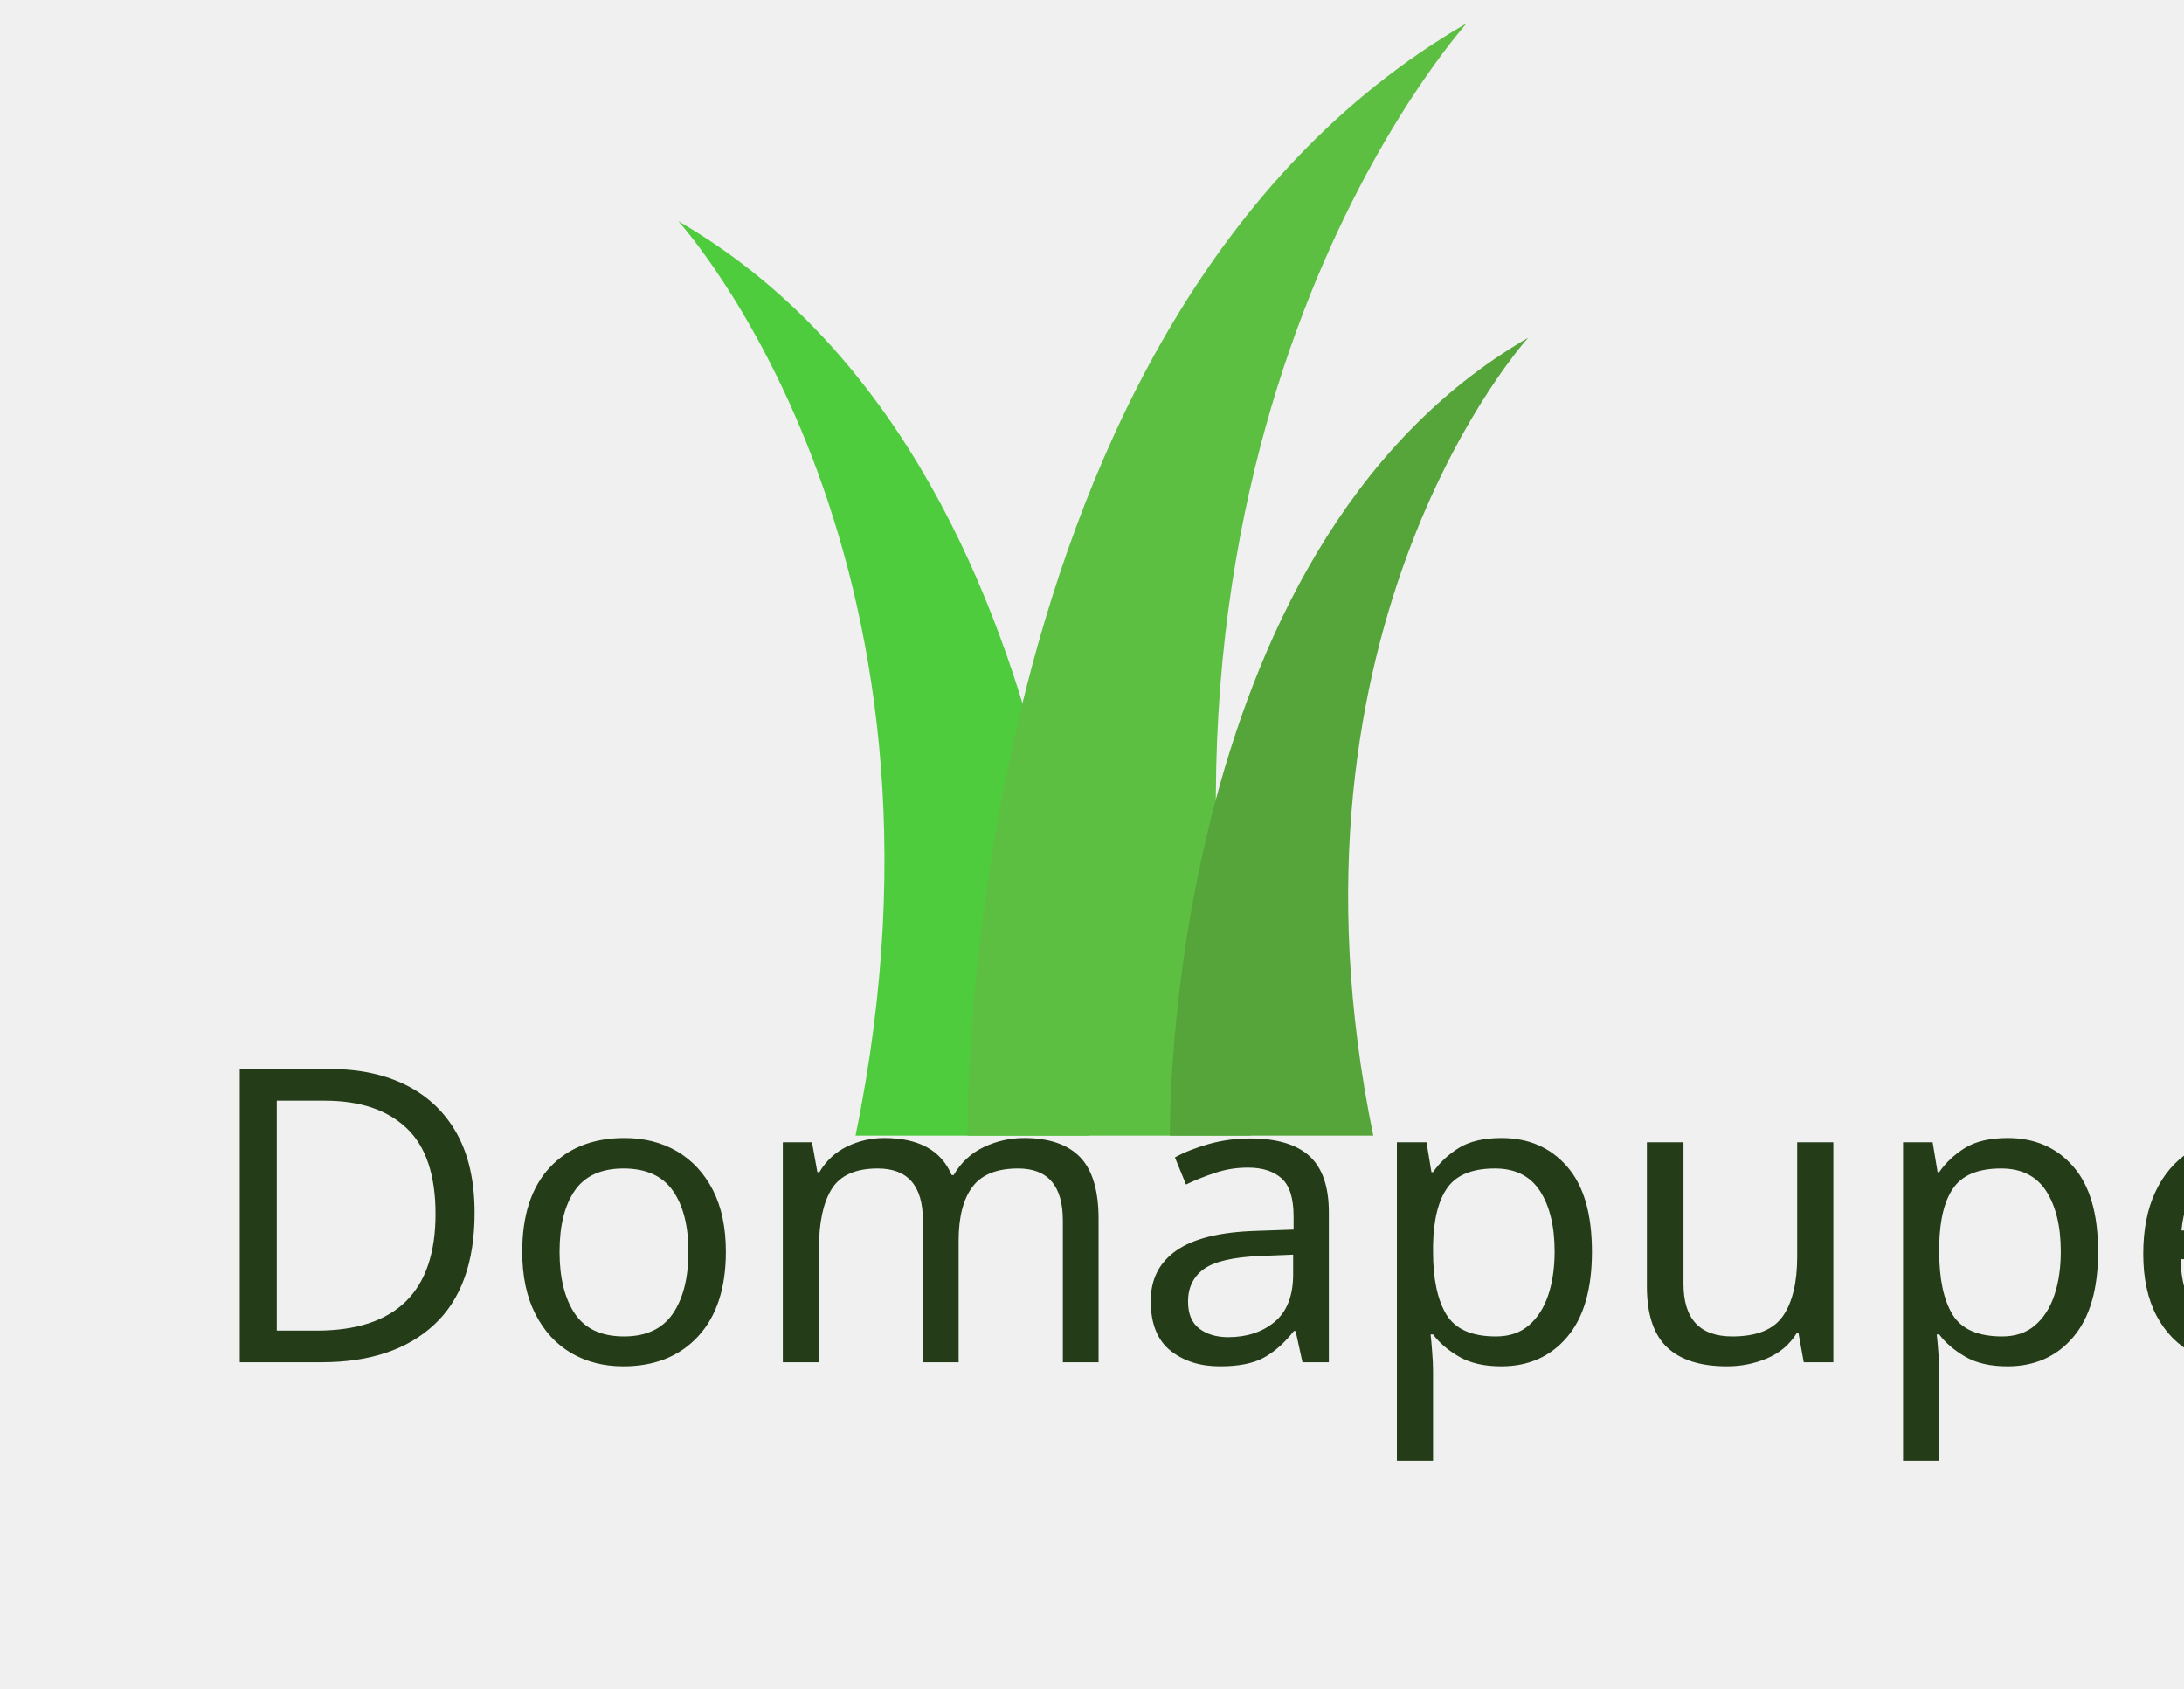
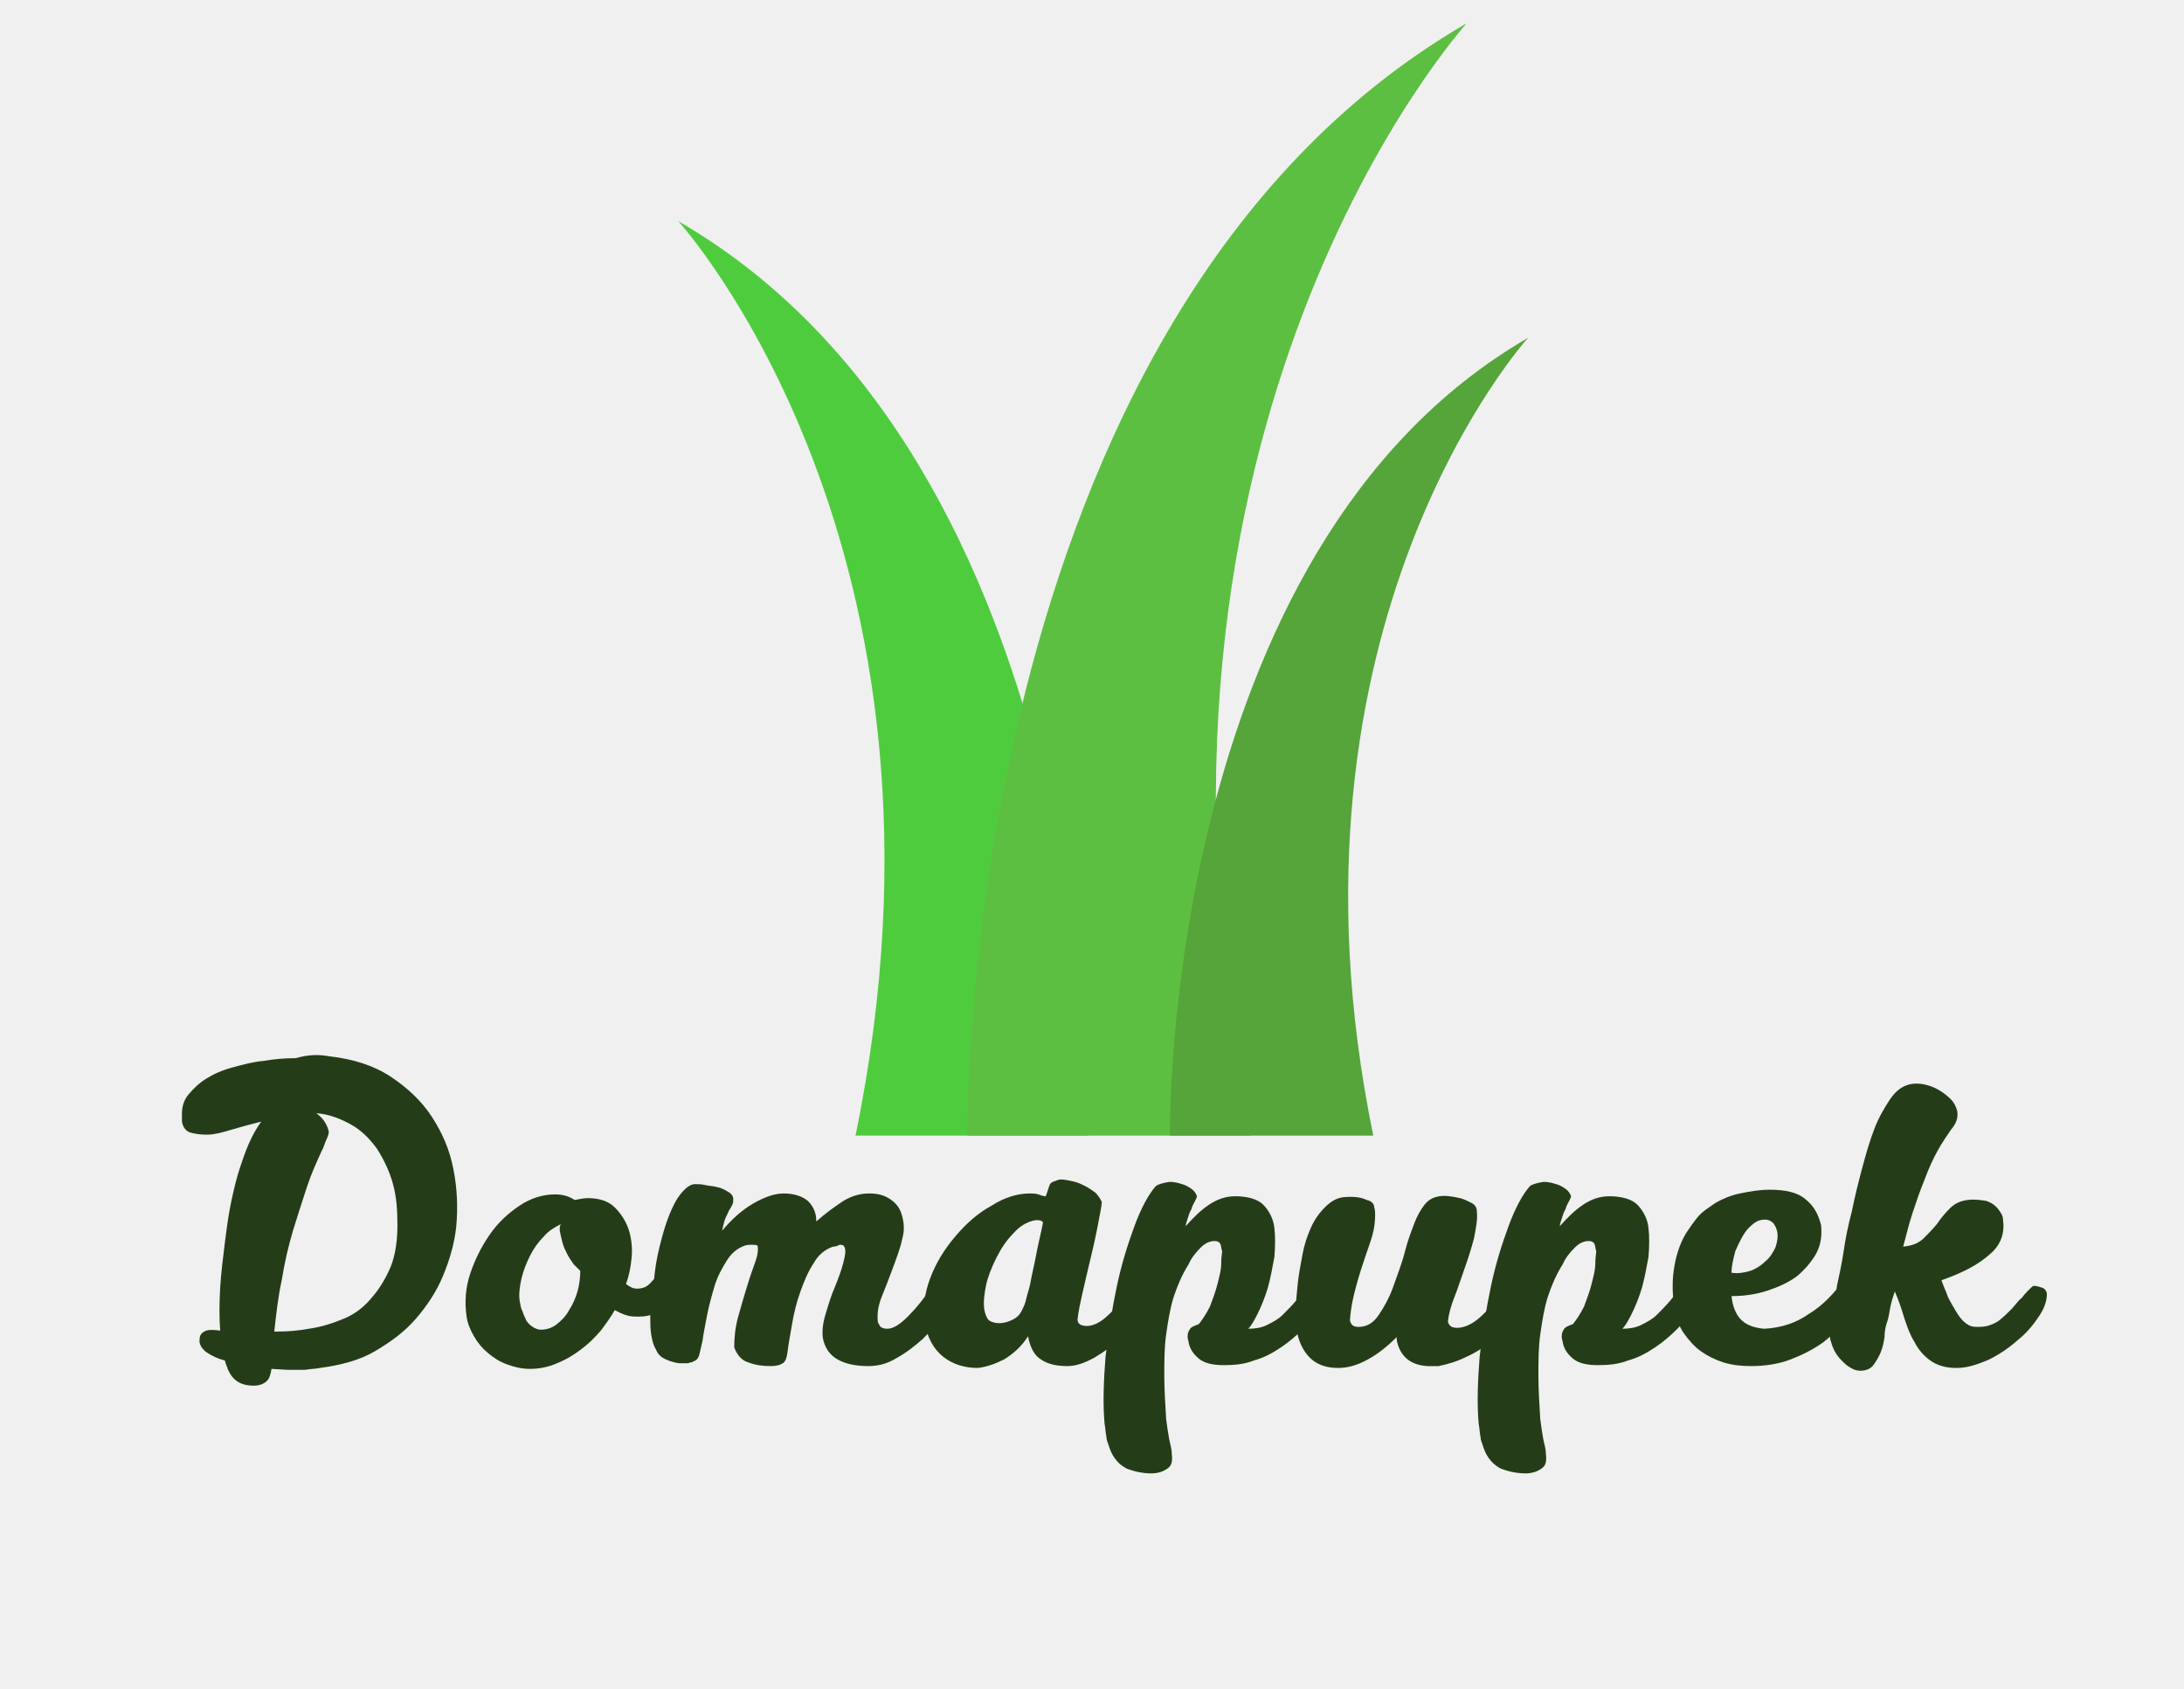
<svg xmlns="http://www.w3.org/2000/svg" version="1.1" id="Vrstva_1" x="0px" y="0px" viewBox="0 0 234.1 181" style="enable-background:new 0 0 234.1 181;" xml:space="preserve">
  <style type="text/css">
	.st0{fill:#4FCC3E;}
	.st1{fill:#FFFFFF;stroke:#000000;stroke-miterlimit:10;}
	.st2{fill:#5DBF41;}
	.st3{fill:#55A53A;}
	.st4{fill:none;}
- 	.st5{fill:#243D18;}
- 	.st6{font-family:'Kitten';}
- 	.st7{font-size:44px;}
- 	.st8{display:none;fill:#7B7F79;}
- 	.st9{font-family:'CocoGothicAlternate-UltLtIta';}
- 	.st10{font-size:12px;}
+ 	.st5{enable-background:new    ;}
+ 	.st6{fill:#243D18;}
+ 	.st7{display:none;fill:#7B7F79;enable-background:new    ;}
+ 	.st8{font-family:'CocoGothicAlternate-UltLtIta';}
+ 	.st9{font-size:12px;}
</style>
  <path class="st0" d="M91.7,121.7h25c0,0,1-72-44-98C72.7,23.7,104.7,58.7,91.7,121.7z" />
  <path class="st1" d="M108.8,72.7" />
  <path class="st1" d="M140.7,121.7" />
  <path class="st2" d="M134.1,121.7h-30.4c0,0-1.2-87.5,53.5-119.2C157.2,2.6,118.3,45.1,134.1,121.7z" />
  <path class="st3" d="M147.2,121.7h-21.8c0,0-0.9-62.8,38.4-85.5C163.8,36.2,135.9,66.8,147.2,121.7z" />
  <rect x="21.4" y="115.3" class="st4" width="232.3" height="47.8" />
-   <text transform="matrix(1 0 0 1 21.4344 145.9887)" class="st5 st6 st7">Domapupek</text>
+   <g class="st5">
+     <path class="st6" d="M35.3,113.2c2.6,0.3,4.8,1,6.6,2.2c1.8,1.2,3.3,2.6,4.4,4.3c1.1,1.7,1.9,3.5,2.3,5.6c0.4,2,0.5,4.1,0.3,6.2   c-0.2,1.8-0.7,3.5-1.4,5.2c-0.7,1.7-1.7,3.2-2.9,4.6c-1.2,1.4-2.7,2.5-4.4,3.5s-3.7,1.5-5.9,1.8c-0.5,0.1-1,0.1-1.6,0.2   c-0.6,0-1.2,0-1.9,0l-1.7-0.1c-0.1,0.6-0.2,1-0.5,1.3c-0.3,0.3-0.8,0.5-1.4,0.5c-1.3,0-2.2-0.5-2.7-1.6c-0.1-0.1-0.1-0.3-0.2-0.5   c-0.1-0.2-0.1-0.3-0.2-0.6c-0.8-0.2-1.4-0.5-2-0.9c-0.5-0.4-0.8-0.9-0.7-1.4c0-0.4,0.2-0.7,0.7-0.9c0.3-0.1,0.8-0.1,1.5,0   c-0.1-1.4-0.1-2.9,0-4.6c0.1-1.6,0.3-3.2,0.5-4.8c0.2-1.6,0.4-3.1,0.7-4.5c0.3-1.4,0.6-2.6,0.9-3.5c0.3-0.9,0.6-1.8,1-2.7   c0.4-0.9,0.8-1.6,1.3-2.3c-1.2,0.3-2.3,0.6-3.3,0.9c-1,0.3-1.8,0.5-2.5,0.5c-0.8,0-1.3-0.1-1.7-0.2c-0.4-0.1-0.6-0.3-0.8-0.6   c-0.1-0.2-0.2-0.5-0.2-0.7c0-0.2,0-0.5,0-0.7c0-0.8,0.2-1.5,0.7-2.1c0.5-0.6,1.1-1.2,1.9-1.7c0.8-0.5,1.7-0.9,2.8-1.2   c1.1-0.3,2.2-0.6,3.3-0.7c1.2-0.2,2.3-0.3,3.5-0.3C33.1,113,34.2,113,35.3,113.2z M42.6,131.3c0-1.6-0.1-3.1-0.5-4.5   c-0.4-1.4-1-2.6-1.7-3.7c-0.8-1.1-1.7-2-2.8-2.6s-2.3-1.1-3.7-1.2c0.7,0.5,1.1,1.1,1.3,1.8c0.1,0.2,0,0.6-0.2,1   c-0.2,0.4-0.3,0.9-0.5,1.2c-0.5,1.1-1.1,2.4-1.6,3.9c-0.5,1.5-1,3.1-1.5,4.7c-0.5,1.7-0.9,3.4-1.2,5.3c-0.4,1.8-0.6,3.7-0.8,5.5   h0.3c1.2,0,2.3-0.1,3.4-0.3c1.4-0.2,2.6-0.6,3.8-1.1s2.2-1.3,3-2.3c0.8-0.9,1.5-2.1,2-3.3C42.4,134.4,42.6,132.9,42.6,131.3z" />
+     <path class="st6" d="M65.9,140.4c-0.4,0.7-0.9,1.4-1.5,2.2c-0.6,0.7-1.3,1.4-2.1,2c-0.8,0.6-1.6,1.1-2.6,1.5   c-0.9,0.4-1.9,0.6-2.9,0.6c-0.9,0-1.7-0.2-2.5-0.5c-0.8-0.3-1.4-0.7-2-1.2c-0.6-0.5-1.1-1.1-1.5-1.8s-0.7-1.4-0.8-2.2   c-0.2-1.5-0.1-3,0.4-4.5c0.5-1.5,1.2-2.9,2.1-4.2c0.9-1.3,2-2.3,3.2-3.1c1.2-0.8,2.5-1.2,3.8-1.2c0.8,0,1.5,0.2,2.1,0.6   c0.5-0.1,1-0.2,1.4-0.2c1.2,0,2.2,0.3,2.9,1c0.7,0.7,1.2,1.5,1.5,2.4c0.3,1,0.4,2,0.3,3c-0.1,1.1-0.3,2-0.6,2.8   c0.4,0.3,0.7,0.5,1.2,0.5c0.6,0,1.1-0.2,1.5-0.7c0.4-0.4,0.9-1,1.4-1.5c0.3-0.4,0.5-0.5,0.7-0.5c0.4,0.1,0.6,0.2,0.8,0.4   c0.2,0.2,0.3,0.4,0.4,0.7c0,0.5-0.1,1-0.3,1.6c-0.2,0.5-0.5,1-1,1.5c-0.4,0.5-0.9,0.8-1.5,1.1c-0.6,0.3-1.2,0.4-1.8,0.4   c-0.4,0-0.8,0-1.2-0.1C66.6,140.8,66.3,140.6,65.9,140.4z M58,142.5c0.6,0,1.2-0.2,1.7-0.6c0.5-0.4,1-0.9,1.3-1.5   c0.4-0.6,0.7-1.3,0.9-2c0.2-0.7,0.3-1.5,0.3-2.2c-0.2-0.2-0.4-0.4-0.7-0.7c-0.2-0.3-0.5-0.7-0.7-1.1c-0.2-0.4-0.4-0.8-0.5-1.2   c-0.1-0.4-0.2-0.8-0.3-1.3c0-0.1,0-0.3,0-0.4c0-0.1,0.1-0.2,0.1-0.3c-0.6,0.3-1.3,0.7-1.8,1.3c-0.6,0.6-1.1,1.3-1.5,2.1   c-0.4,0.8-0.7,1.6-0.9,2.4c-0.2,0.9-0.3,1.7-0.2,2.4c0.1,0.4,0.1,0.8,0.3,1.1c0.1,0.4,0.3,0.7,0.4,1c0.2,0.3,0.4,0.5,0.7,0.7   C57.4,142.4,57.7,142.5,58,142.5z" />
+     <path class="st6" d="M70.1,137.2c0.1-1.2,0.3-2.4,0.6-3.6c0.3-1.2,0.6-2.3,1-3.3s0.8-1.8,1.3-2.4c0.5-0.6,1-1,1.5-1   c0.3,0,0.7,0,1.1,0.1s0.8,0.1,1.2,0.2c0.5,0.1,0.9,0.3,1.2,0.5c0.4,0.2,0.6,0.5,0.6,0.8c0,0.2,0,0.4-0.1,0.6   c-0.1,0.2-0.2,0.4-0.4,0.7c-0.1,0.3-0.3,0.6-0.4,0.9c-0.1,0.3-0.2,0.7-0.3,1.2c1-1.2,2.1-2.2,3.3-2.9s2.3-1.1,3.3-1.1   c1.1,0,2,0.3,2.6,0.8c0.6,0.6,0.9,1.3,0.9,2.2c1-0.9,2-1.6,2.9-2.2c1-0.6,1.9-0.8,2.8-0.8c0.9,0,1.6,0.2,2.2,0.6   c0.6,0.4,1,0.9,1.2,1.5c0.3,0.9,0.4,1.8,0.1,2.8c-0.2,1-0.6,2-1,3.1c-0.4,1.1-0.8,2.1-1.2,3.1c-0.4,1-0.5,1.9-0.4,2.7   c0.1,0.2,0.2,0.4,0.3,0.5c0.1,0.1,0.4,0.2,0.7,0.2c0.6,0,1.3-0.4,2.2-1.3c0.9-0.9,1.8-2,2.7-3.4c0.2-0.3,0.5-0.5,0.7-0.5   c0.3,0,0.6,0,0.9,0.2c0.3,0.1,0.4,0.3,0.5,0.5c0.1,0.2,0.1,0.5,0,0.7c-0.1,0.7-0.4,1.5-1,2.3c-0.6,0.9-1.3,1.7-2.2,2.6   c-0.9,0.8-1.8,1.5-2.9,2.1c-1,0.6-2,0.8-2.9,0.8c-1.3,0-2.4-0.2-3.3-0.7c-0.9-0.5-1.4-1.3-1.6-2.3c-0.1-0.8,0-1.6,0.3-2.6   c0.3-1,0.6-2,1-2.9c0.4-1,0.7-1.8,0.9-2.6s0.3-1.3,0.1-1.7c-0.1-0.2-0.3-0.2-0.5-0.2c-0.2,0.1-0.4,0.2-0.7,0.2   c-0.9,0.3-1.6,0.9-2.1,1.8c-0.6,0.9-1,1.9-1.4,3c-0.4,1.1-0.7,2.3-0.9,3.5c-0.2,1.2-0.4,2.2-0.5,3.1c-0.1,0.6-0.2,0.9-0.5,1.1   c-0.3,0.2-0.7,0.3-1.3,0.3c-0.9,0-1.6-0.1-2.4-0.4c-0.7-0.2-1.2-0.8-1.5-1.6c0-1,0.1-2.1,0.4-3.2c0.3-1.1,0.6-2.1,0.9-3.1   c0.3-1,0.6-1.9,0.9-2.7c0.3-0.8,0.4-1.4,0.3-1.9c-0.1-0.1-0.4-0.1-0.6-0.1c-0.3,0-0.5,0-0.8,0.1c-0.8,0.3-1.4,0.8-1.9,1.6   c-0.5,0.8-1,1.7-1.3,2.7s-0.6,2.1-0.8,3.1c-0.2,1.1-0.4,2-0.5,2.8c-0.1,0.4-0.2,0.9-0.3,1.3c-0.1,0.5-0.3,0.8-0.7,0.9   c-0.1,0.1-0.1,0.1-0.2,0.1c-0.1,0-0.2,0-0.3,0.1c-0.1,0-0.3,0-0.6,0c-0.3,0-0.6,0-0.9-0.1c-0.4-0.1-0.7-0.2-1.1-0.4   c-0.4-0.2-0.7-0.5-0.9-1c-0.3-0.5-0.4-1-0.5-1.6c-0.1-0.6-0.1-1.3-0.1-2c0-0.7,0.1-1.4,0.1-2C70,138.4,70,137.7,70.1,137.2z" />
+     <path class="st6" d="M123.2,138.5c0.1,0.6-0.2,1.4-0.8,2.3s-1.3,1.8-2.2,2.6c-0.9,0.8-1.9,1.5-2.9,2.1c-1.1,0.6-2,0.9-2.9,0.9   c-1.1,0-2.1-0.2-2.8-0.7c-0.7-0.4-1.2-1.3-1.4-2.5c-0.7,1.1-1.6,1.9-2.6,2.5c-1,0.5-1.9,0.8-2.8,0.9c-1.4,0-2.7-0.4-3.7-1.2   c-1-0.8-1.7-2-2-3.7c-0.2-1.5,0-3.1,0.6-4.7c0.6-1.6,1.5-3.1,2.7-4.5c1.1-1.3,2.4-2.5,3.9-3.3c1.4-0.9,2.8-1.3,4.1-1.3   c0.3,0,0.6,0,0.9,0.1c0.3,0.1,0.5,0.2,0.8,0.2l0.4-1.2c0.1-0.2,0.2-0.3,0.5-0.4c0.3-0.1,0.5-0.2,0.7-0.2c0.4,0,0.8,0.1,1.3,0.2   c0.5,0.1,0.9,0.3,1.3,0.5c0.4,0.2,0.8,0.5,1.1,0.7c0.3,0.3,0.5,0.6,0.7,1c0,0.4-0.2,1.3-0.5,2.9c-0.3,1.6-0.9,3.9-1.6,7   c-0.2,0.9-0.4,1.8-0.5,2.7c0,0.5,0.4,0.7,1,0.7c0.6,0,1.3-0.3,2-0.9c0.7-0.6,1.4-1.4,2.2-2.3l1-1.3c0.2-0.2,0.5-0.4,0.7-0.4   c0.2,0,0.4,0.1,0.6,0.4C123,138,123.1,138.2,123.2,138.5z M107.1,141.8c0.6,0,1.1-0.2,1.5-0.4c0.4-0.2,0.7-0.5,0.9-0.9   c0.2-0.4,0.4-0.8,0.5-1.3c0.1-0.5,0.3-1,0.4-1.5c0.2-1.1,0.5-2.3,0.7-3.4c0.2-1.1,0.5-2.2,0.7-3.3c-0.1-0.2-0.5-0.3-1-0.2   c-0.8,0.2-1.5,0.6-2.2,1.4c-0.7,0.7-1.3,1.6-1.8,2.6c-0.5,1-0.9,2-1.1,2.9c-0.2,1-0.3,1.8-0.2,2.6c0.1,0.6,0.3,1,0.5,1.2   C106.3,141.7,106.7,141.8,107.1,141.8z" />
+     <path class="st6" d="M142.1,138.4c0,0.5-0.2,1.1-0.7,1.8c-0.4,0.7-1,1.5-1.7,2.2c-0.7,0.7-1.5,1.4-2.4,2s-1.8,1.1-2.9,1.4   c-1,0.4-2.1,0.5-3.2,0.5c-1.2,0-2.1-0.2-2.7-0.7c-0.6-0.5-1-1.1-1.1-1.8c0-0.1-0.1-0.3-0.1-0.5s0-0.4,0.1-0.6s0.2-0.4,0.4-0.5   c0.2-0.1,0.4-0.2,0.7-0.3c0.4-0.5,0.8-1.1,1.2-1.9c0.3-0.8,0.6-1.6,0.8-2.4c0.2-0.8,0.4-1.5,0.4-2.2s0.1-1.1,0.1-1.3   c-0.1-0.3-0.1-0.6-0.2-0.8s-0.3-0.3-0.6-0.3c-0.5,0-1,0.2-1.5,0.7c-0.5,0.5-1,1.1-1.3,1.8c-0.7,1.1-1.2,2.3-1.6,3.5   c-0.4,1.3-0.6,2.6-0.8,4s-0.2,2.9-0.2,4.4c0,1.5,0.1,3.1,0.2,4.7c0.1,0.8,0.2,1.4,0.3,2s0.3,1.1,0.3,1.7c0.1,0.8,0,1.3-0.5,1.6   c-0.4,0.3-1,0.5-1.7,0.5c-0.9,0-1.8-0.2-2.6-0.5c-0.8-0.4-1.5-1.1-1.9-2.3c-0.1-0.4-0.3-0.7-0.3-1.1c-0.1-0.4-0.1-0.9-0.2-1.4   c-0.2-2.2-0.1-4.6,0.1-7.2c0.3-2.6,0.7-5.1,1.2-7.5c0.5-2.4,1.2-4.6,1.9-6.5c0.7-1.9,1.5-3.4,2.3-4.3c0.3-0.2,0.7-0.3,1.2-0.4   c0.4-0.1,1,0,1.6,0.2c0.4,0.1,0.7,0.3,1,0.5c0.3,0.2,0.5,0.5,0.6,0.8c0,0.1-0.1,0.3-0.2,0.5c-0.1,0.2-0.3,0.5-0.4,0.9   c-0.2,0.3-0.3,0.7-0.4,1s-0.2,0.6-0.2,0.8c0.8-0.9,1.6-1.7,2.5-2.3c0.9-0.6,1.8-0.9,2.8-0.9c1.3,0,2.4,0.3,3,0.9s1.1,1.5,1.2,2.5   c0.1,0.9,0.1,1.9,0,3.1c-0.2,1.1-0.4,2.2-0.7,3.3c-0.3,1-0.7,2-1.1,2.8c-0.4,0.8-0.7,1.3-1,1.6c0.7,0,1.4-0.1,2-0.4   c0.6-0.3,1.2-0.6,1.7-1.1c0.5-0.5,1-1,1.5-1.6c0.5-0.6,0.9-1.2,1.3-1.8c0.2-0.2,0.4-0.4,0.6-0.4c0.3,0,0.6,0.1,0.8,0.4   C141.9,137.6,142.1,138,142.1,138.4z" />
+     <path class="st6" d="M162.8,138.9c0,0.8-0.3,1.5-0.8,2.4c-0.5,0.8-1.2,1.6-2,2.3c-0.8,0.7-1.7,1.3-2.8,1.8c-1,0.5-2,0.8-3,1   c-0.4,0-0.8,0-1.2,0c-1.6-0.1-2.6-0.8-3.1-2.1c-0.1-0.3-0.2-0.6-0.2-1c-1,1-2,1.8-3.1,2.4c-1.1,0.6-2.1,0.9-3.2,0.9   c-1.3,0-2.3-0.4-3-1.1c-0.7-0.7-1.2-1.7-1.4-2.9c-0.1-0.6-0.1-1.3-0.1-2.2s0.1-1.8,0.2-2.8c0.1-1,0.3-2,0.5-3.1s0.5-2,0.9-2.9   c0.4-0.9,0.9-1.6,1.5-2.2c0.6-0.6,1.2-1,2-1.1c1.1-0.1,1.9,0,2.5,0.3c0.5,0.1,0.8,0.4,0.8,0.8c0.1,0.3,0.1,0.5,0.1,0.8   c0,0.7-0.1,1.5-0.3,2.2s-0.5,1.5-0.8,2.4s-0.6,1.8-0.9,2.9c-0.3,1.1-0.6,2.3-0.7,3.8c0.1,0.5,0.4,0.7,0.9,0.7   c0.9,0,1.6-0.4,2.2-1.3s1.1-1.8,1.5-2.9c0.5-1.4,1-2.7,1.3-3.9c0.3-1.2,0.7-2.2,1-3s0.7-1.5,1.1-2c0.4-0.5,0.9-0.8,1.6-0.9   c0.6-0.1,1.3,0,2.2,0.2c0.4,0.1,0.8,0.3,1.2,0.5c0.4,0.2,0.6,0.5,0.6,0.9c0.1,0.9-0.1,1.8-0.3,2.9c-0.3,1.1-0.6,2.1-1,3.2   c-0.4,1.1-0.7,2.1-1.1,3.1c-0.4,1-0.6,1.8-0.7,2.6c0.1,0.5,0.4,0.7,1,0.7c0.5,0,1.2-0.2,1.9-0.7c0.7-0.5,1.5-1.3,2.4-2.5   c0.2-0.3,0.5-0.6,0.7-0.9c0.2-0.3,0.4-0.5,0.6-0.5c0.3,0,0.5,0.1,0.8,0.4C162.7,138.2,162.8,138.5,162.8,138.9z" />
+     <path class="st6" d="M182.2,138.4c0,0.5-0.2,1.1-0.7,1.8c-0.4,0.7-1,1.5-1.7,2.2c-0.7,0.7-1.5,1.4-2.4,2s-1.8,1.1-2.9,1.4   c-1,0.4-2.1,0.5-3.2,0.5c-1.2,0-2.1-0.2-2.7-0.7c-0.6-0.5-1-1.1-1.1-1.8c0-0.1-0.1-0.3-0.1-0.5s0-0.4,0.1-0.6s0.2-0.4,0.4-0.5   c0.2-0.1,0.4-0.2,0.7-0.3c0.4-0.5,0.8-1.1,1.2-1.9c0.3-0.8,0.6-1.6,0.8-2.4c0.2-0.8,0.4-1.5,0.4-2.2s0.1-1.1,0.1-1.3   c-0.1-0.3-0.1-0.6-0.2-0.8s-0.3-0.3-0.6-0.3c-0.5,0-1,0.2-1.5,0.7c-0.5,0.5-1,1.1-1.3,1.8c-0.7,1.1-1.2,2.3-1.6,3.5   c-0.4,1.3-0.6,2.6-0.8,4s-0.2,2.9-0.2,4.4c0,1.5,0.1,3.1,0.2,4.7c0.1,0.8,0.2,1.4,0.3,2s0.3,1.1,0.3,1.7c0.1,0.8,0,1.3-0.5,1.6   c-0.4,0.3-1,0.5-1.7,0.5c-0.9,0-1.8-0.2-2.6-0.5c-0.8-0.4-1.5-1.1-1.9-2.3c-0.1-0.4-0.3-0.7-0.3-1.1c-0.1-0.4-0.1-0.9-0.2-1.4   c-0.2-2.2-0.1-4.6,0.1-7.2c0.3-2.6,0.7-5.1,1.2-7.5c0.5-2.4,1.2-4.6,1.9-6.5c0.7-1.9,1.5-3.4,2.3-4.3c0.3-0.2,0.7-0.3,1.2-0.4   c0.4-0.1,1,0,1.6,0.2c0.4,0.1,0.7,0.3,1,0.5c0.3,0.2,0.5,0.5,0.6,0.8c0,0.1-0.1,0.3-0.2,0.5c-0.1,0.2-0.3,0.5-0.4,0.9   c-0.2,0.3-0.3,0.7-0.4,1s-0.2,0.6-0.2,0.8c0.8-0.9,1.6-1.7,2.5-2.3c0.9-0.6,1.8-0.9,2.8-0.9c1.3,0,2.4,0.3,3,0.9s1.1,1.5,1.2,2.5   c0.1,0.9,0.1,1.9,0,3.1c-0.2,1.1-0.4,2.2-0.7,3.3c-0.3,1-0.7,2-1.1,2.8c-0.4,0.8-0.7,1.3-1,1.6c0.7,0,1.4-0.1,2-0.4   c0.6-0.3,1.2-0.6,1.7-1.1c0.5-0.5,1-1,1.5-1.6c0.5-0.6,0.9-1.2,1.3-1.8c0.2-0.2,0.4-0.4,0.6-0.4c0.3,0,0.6,0.1,0.8,0.4   C182,137.6,182.1,138,182.2,138.4z" />
+     <path class="st6" d="M197.7,137.1c0.1-0.1,0.2-0.2,0.5-0.2c0.5,0,0.8,0.1,1,0.4c0.2,0.3,0.3,0.6,0.2,1.1c-0.2,0.9-0.6,1.9-1.3,2.8   c-0.7,0.9-1.6,1.8-2.6,2.6c-1.1,0.8-2.3,1.4-3.6,1.9c-1.3,0.5-2.8,0.7-4.2,0.7c-1.1,0-2-0.1-3-0.4c-0.9-0.3-1.7-0.7-2.4-1.2   c-0.7-0.5-1.3-1.2-1.8-1.9c-0.5-0.7-0.8-1.6-1-2.5c-0.2-1.3-0.3-2.8-0.1-4.2c0.2-1.5,0.6-2.8,1.3-4c0.4-0.6,0.8-1.2,1.3-1.8   c0.5-0.6,1.2-1,1.9-1.5c0.7-0.4,1.6-0.8,2.6-1c1-0.2,2-0.4,3.2-0.4c1.7,0,3,0.3,3.8,1c0.9,0.7,1.4,1.6,1.7,2.8c0.1,1.1,0,2-0.5,3   c-0.5,0.9-1.2,1.7-2,2.4c-0.9,0.7-2,1.2-3.2,1.6c-1.2,0.4-2.5,0.6-3.9,0.6c0.1,1,0.4,1.8,0.9,2.4s1.4,1,2.6,1.1   c1.8-0.1,3.4-0.6,4.8-1.6C195.4,139.9,196.6,138.6,197.7,137.1z M185.6,136.4c0.7,0.1,1.3,0,2-0.2c0.6-0.2,1.2-0.6,1.6-1   c0.5-0.4,0.8-0.9,1.1-1.5c0.2-0.6,0.3-1.1,0.2-1.7c-0.1-0.4-0.2-0.6-0.4-0.9c-0.2-0.2-0.5-0.4-0.9-0.4c-0.4,0-0.8,0.1-1.2,0.4   c-0.4,0.3-0.8,0.7-1.1,1.2c-0.3,0.5-0.6,1.1-0.9,1.8C185.8,134.9,185.6,135.6,185.6,136.4z" />
+     <path class="st6" d="M209.7,146.6c-1.2,0-2.1-0.3-2.8-0.8s-1.3-1.2-1.7-2c-0.5-0.8-0.8-1.7-1.1-2.6c-0.3-1-0.6-1.9-1-2.8   c-0.2,0.6-0.4,1.2-0.5,1.8c-0.1,0.6-0.2,1.2-0.4,1.7c-0.1,0.4-0.2,0.8-0.2,1.4c-0.1,0.6-0.2,1.1-0.4,1.6c-0.2,0.5-0.5,1-0.8,1.4   c-0.3,0.4-0.8,0.6-1.4,0.6c-0.3,0-0.7-0.1-1-0.3c-0.4-0.2-0.7-0.5-1-0.8c-0.3-0.3-0.6-0.7-0.8-1.1c-0.2-0.4-0.3-0.8-0.4-1.1   c-0.2-0.9-0.1-1.9,0.1-2.9c0.3-1,0.5-1.9,0.6-2.9c0.2-1,0.5-2.2,0.7-3.6c0.2-1.4,0.5-2.9,0.9-4.4c0.3-1.5,0.7-3.1,1.1-4.6   c0.4-1.5,0.8-2.9,1.3-4.2c0.5-1.3,1.1-2.3,1.7-3.2c0.6-0.9,1.3-1.4,2.1-1.6c0.5-0.1,1-0.1,1.5,0s1.1,0.3,1.6,0.6   c0.5,0.3,0.9,0.6,1.3,1c0.4,0.4,0.6,0.9,0.7,1.3c0.1,0.7-0.1,1.3-0.7,2c-0.4,0.6-0.9,1.3-1.4,2.2c-0.5,0.9-1,2-1.4,3.1   c-0.5,1.2-0.9,2.4-1.3,3.6c-0.4,1.2-0.7,2.5-1,3.6c0.9-0.1,1.5-0.3,2.1-0.8c0.5-0.5,1-1,1.5-1.6c0.4-0.6,0.9-1.2,1.4-1.7   c0.5-0.5,1.1-0.8,1.9-0.9c0.7-0.1,1.4,0,2,0.1c0.6,0.2,1,0.5,1.3,0.9c0.3,0.4,0.5,0.7,0.5,1.1c0.2,1.4-0.2,2.7-1.4,3.7   c-1.2,1.1-2.9,2-5.2,2.8c0.2,0.6,0.5,1.2,0.7,1.8c0.3,0.6,0.6,1.1,0.9,1.6c0.3,0.5,0.6,0.9,1,1.2c0.4,0.3,0.7,0.4,1.2,0.4   c0.3,0,0.7,0,1.1-0.1c0.4-0.1,0.9-0.3,1.3-0.6c0.5-0.4,0.9-0.8,1.3-1.2c0.4-0.4,0.7-0.9,1.1-1.2c0.3-0.4,0.6-0.7,0.8-0.9   c0.2-0.2,0.4-0.4,0.5-0.4c0.3,0,0.6,0.1,0.9,0.2c0.3,0.1,0.5,0.4,0.5,0.7c0,0.6-0.2,1.4-0.8,2.3c-0.6,0.9-1.3,1.8-2.3,2.6   c-0.9,0.8-1.9,1.5-3.1,2.1C211.8,146.3,210.8,146.6,209.7,146.6z" />
+   </g>
  <rect x="23.8" y="160.7" class="st4" width="185.8" height="17.7" />
-   <text transform="matrix(1 0 0 1 47.3553 169.6463)" class="st8 st9 st10">- údržba travních ploch -</text>
+   <text transform="matrix(1 0 0 1 47.3553 169.6463)" class="st7 st8 st9">- údržba travních ploch -</text>
</svg>
